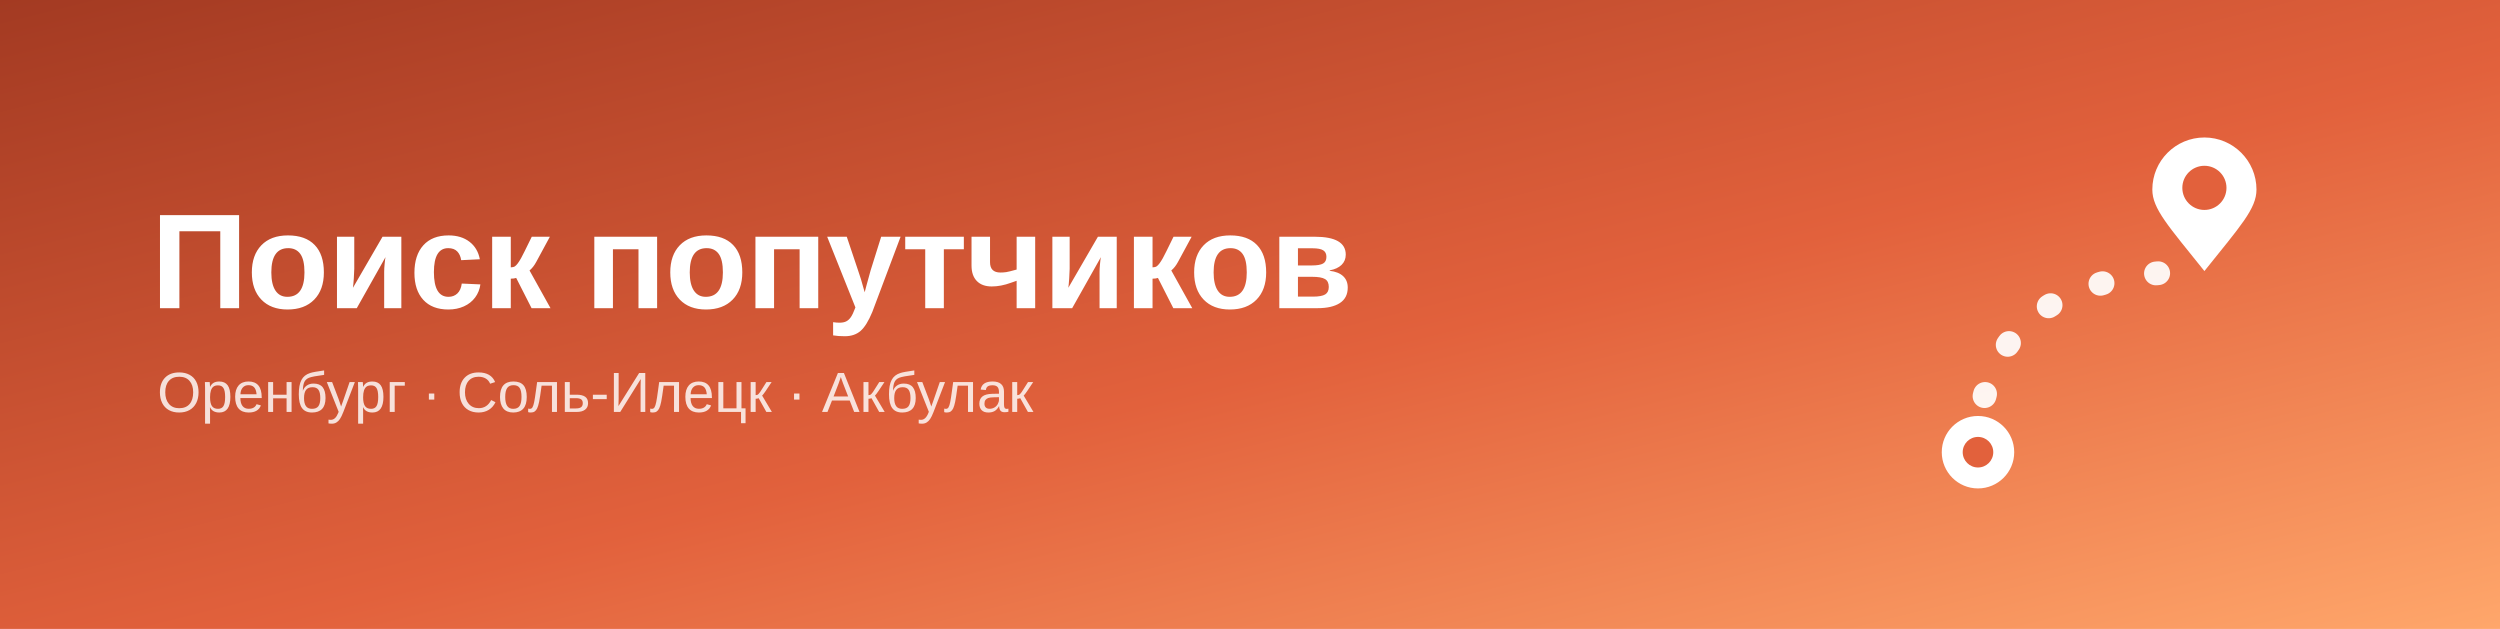
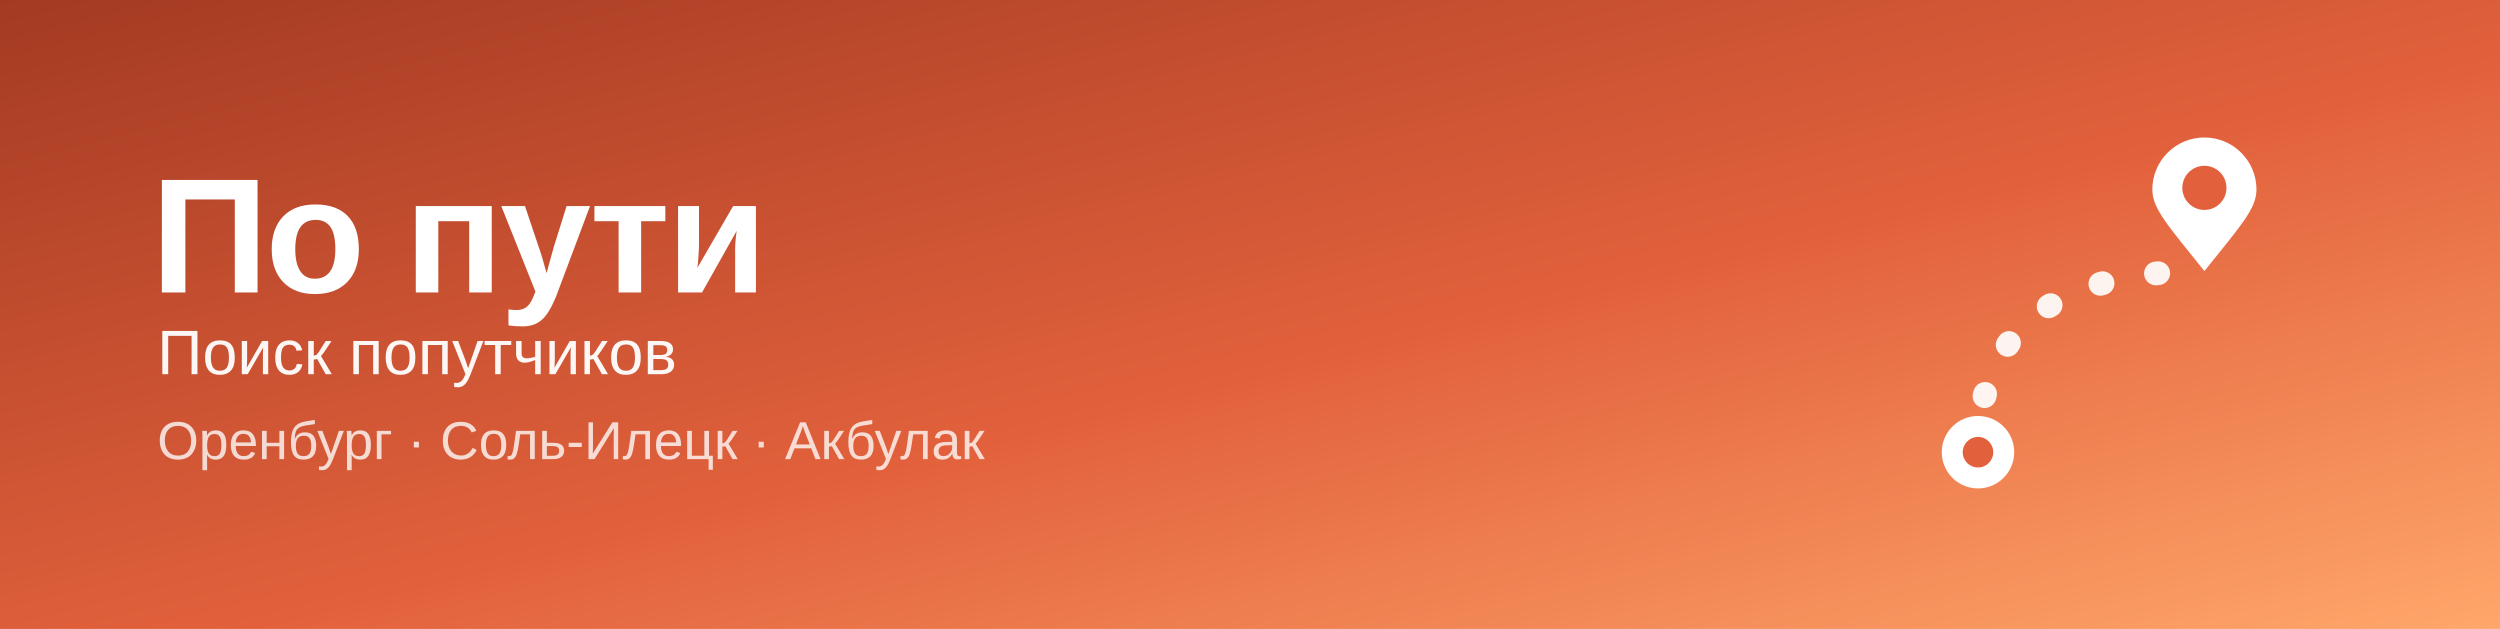
- <svg xmlns="http://www.w3.org/2000/svg" viewBox="0 0 1590 400" width="1590" height="400" role="img" aria-label="Поиск попутчиков — Оренбург, Соль-Илецк, Акбулак">
+ <svg xmlns="http://www.w3.org/2000/svg" viewBox="0 0 1590 400" width="1590" height="400" role="img" aria-label="По пути — поиск попутчиков — Оренбург, Соль-Илецк, Акбулак">
  <defs>
    <linearGradient id="bg" x1="0" y1="0" x2="1" y2="1">
      <stop offset="0" stop-color="#A33A22" />
      <stop offset="0.55" stop-color="#E2613C" />
      <stop offset="1" stop-color="#FFA76B" />
    </linearGradient>
  </defs>
  <rect width="1590" height="400" fill="url(#bg)" />
  <g font-family="Liberation Sans, DejaVu Sans, sans-serif" fill="#FFFFFF">
-     <text x="96" y="196" font-size="86" font-weight="bold" letter-spacing="-1">Поиск попутчиков</text>
-     <text x="100" y="262" font-size="36" fill-opacity="0.82">Оренбург · Соль-Илецк · Акбулак</text>
+     <text x="96" y="186" font-size="104" font-weight="bold" letter-spacing="-2">По пути</text>
+     <text x="100" y="238" font-size="40" fill-opacity="0.95">Поиск попутчиков</text>
+     <text x="100" y="292" font-size="34" fill-opacity="0.78">Оренбург · Соль-Илецк · Акбулак</text>
  </g>
  <g transform="translate(1150, 14) scale(0.36)">
    <path d="M 300 760 Q 300 440 700 440" fill="none" stroke="#FFFFFF" stroke-opacity="0.92" stroke-width="42" stroke-linecap="round" stroke-dasharray="4 96" />
    <circle cx="300" cy="760" r="64" fill="#FFFFFF" />
    <circle cx="300" cy="760" r="27" fill="#E2613C" />
    <path d="M 700 440 C 636 360 608 330 608 296 A 92 92 0 1 1 792 296 C 792 330 764 360 700 440 Z" fill="#FFFFFF" />
    <circle cx="700" cy="293" r="39" fill="#E2613C" />
  </g>
</svg>
